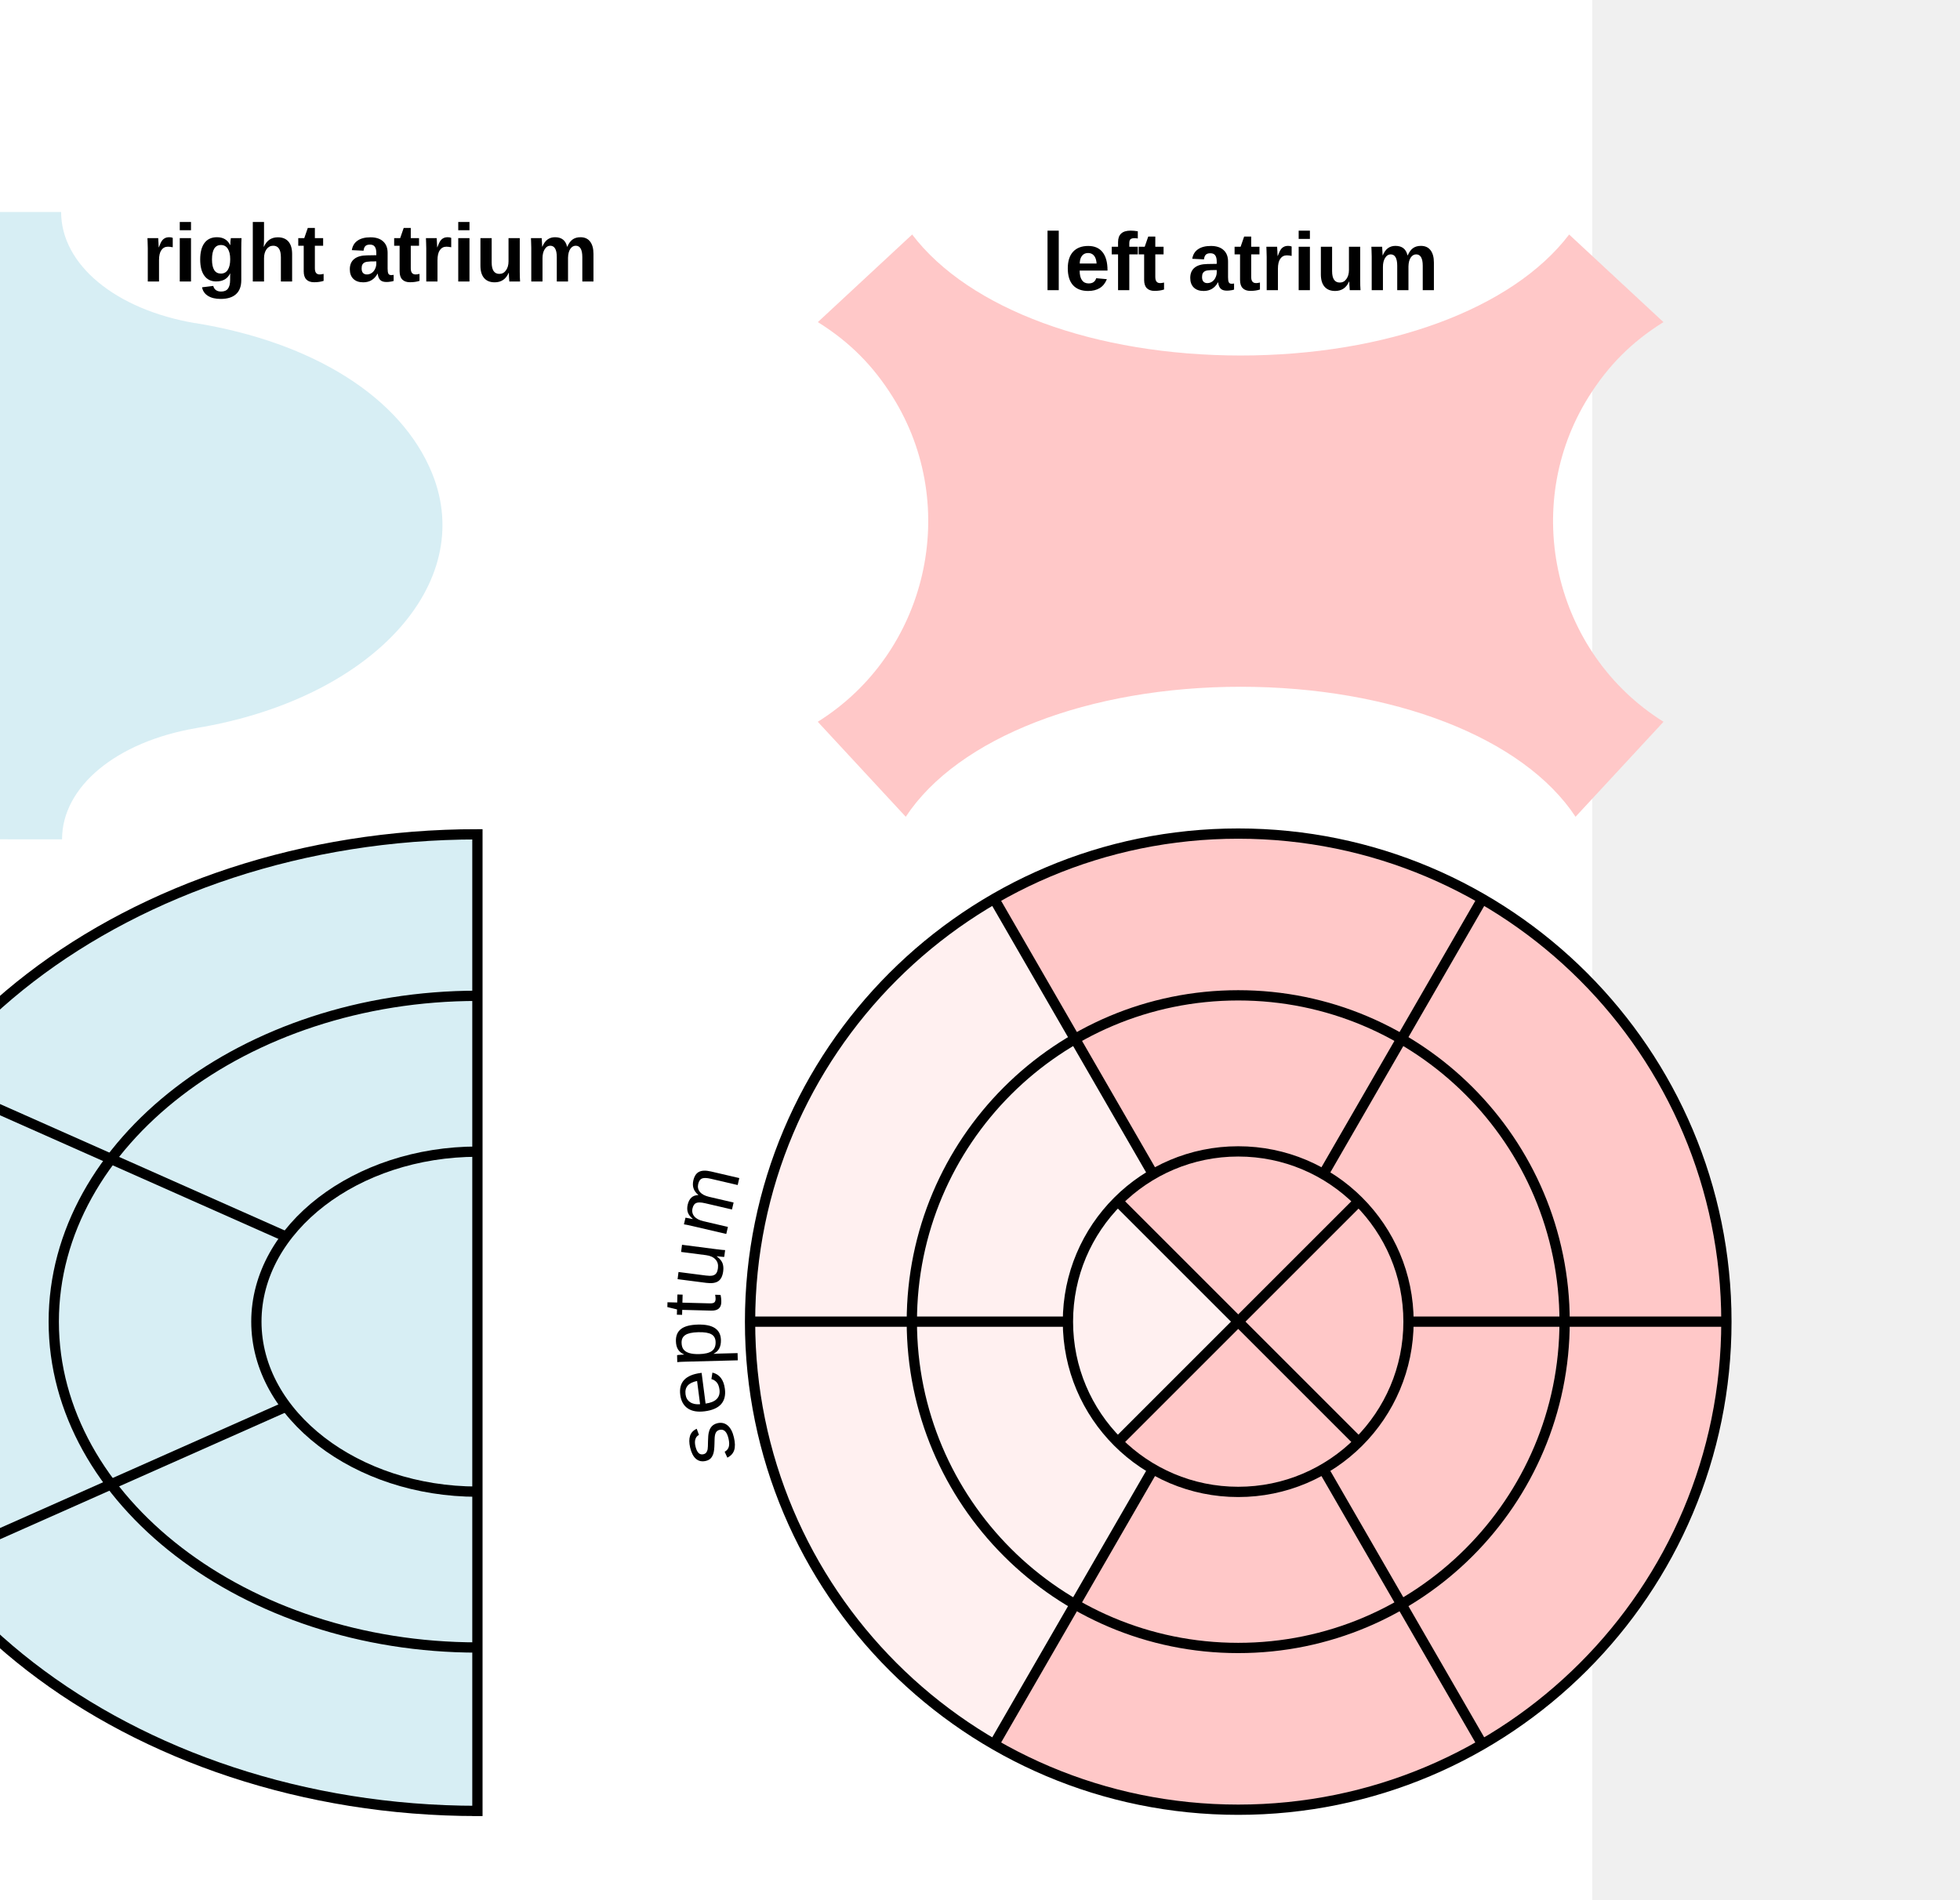
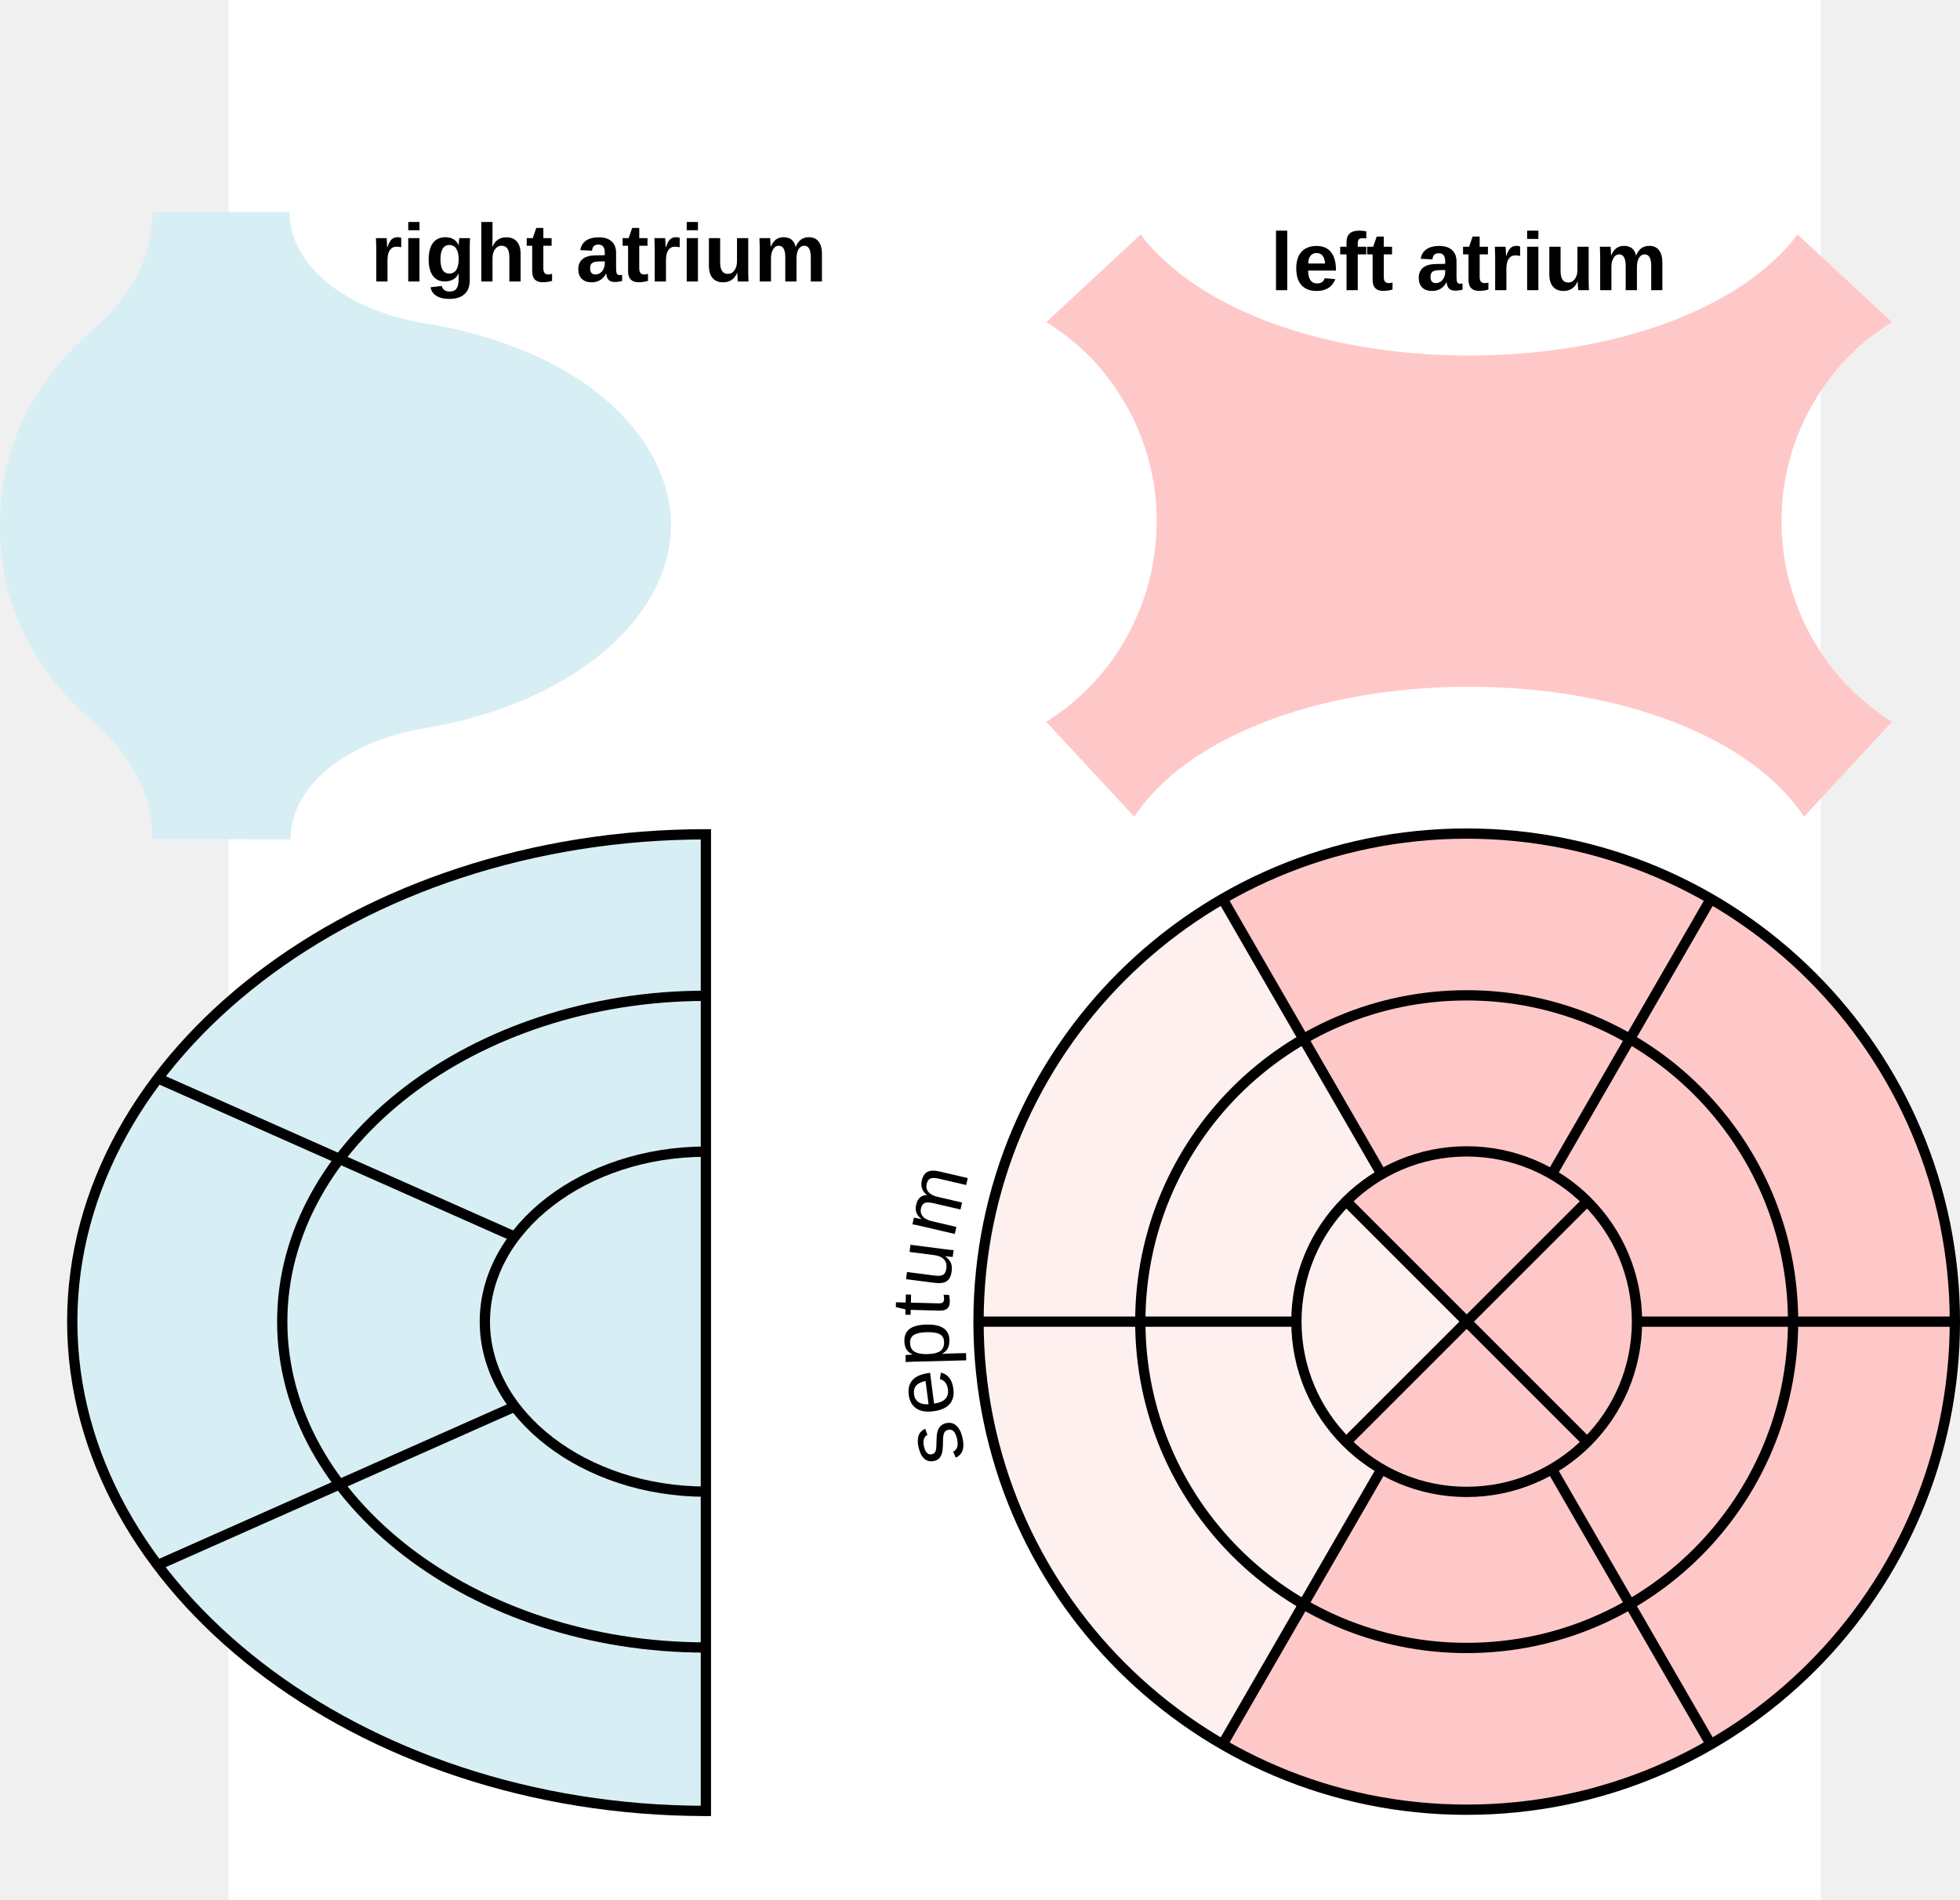
- <svg xmlns="http://www.w3.org/2000/svg" version="1.1" id="svg229">
+ <svg xmlns="http://www.w3.org/2000/svg" version="1.1" id="svg229" width="381.607" height="370">
  <defs id="defs233" />
-   <g id="cvpage2_top" width="310px" height="370px">
+   <g id="cvpage2_top" width="310px" height="370px" transform="translate(44.484)">
    <rect x="0" y="0" width="310" height="370" id="rect2" style="fill:#ffffff;stroke:none" />
-     <path d="M 159.216,140.558 C 180.566,127.22 187.16,98.671 173.822,77.322 169.971,71.157 165.396,66.58 159.233,62.726 159.233,62.726 177.593,45.669 177.593,45.669 188.641,60.198 213.189,69.231 241.624,69.231 241.624,69.231 241.475,69.231 241.475,69.231 269.91,69.231 294.459,60.198 305.506,45.669 305.506,45.669 323.866,62.726 323.866,62.726 317.703,66.58 313.128,71.157 309.277,77.322 295.939,98.671 302.533,127.22 323.883,140.558 323.883,140.558 306.752,159.059 306.752,159.059 296.593,143.628 271.1,133.739 241.475,133.739 241.475,133.739 241.624,133.739 241.624,133.739 212,133.739 186.506,143.628 176.348,159.059 176.348,159.059 159.216,140.558 159.216,140.558" id="path4" style="fill:#ffc8c8;fill-rule:evenodd;stroke:none" />
+     <path d="m 159.216,140.558 c 21.35,-13.338 27.944,-41.887 14.606,-63.236 -3.851,-6.165 -8.426,-10.742 -14.589,-14.596 0,0 18.36,-17.057 18.36,-17.057 11.048,14.529 35.596,23.562 64.031,23.562 0,0 -0.149,0 -0.149,0 28.435,0 52.984,-9.033 64.031,-23.562 0,0 18.36,17.057 18.36,17.057 -6.163,3.854 -10.738,8.431 -14.589,14.596 -13.338,21.349 -6.744,49.898 14.606,63.236 0,0 -17.131,18.501 -17.131,18.501 -10.159,-15.431 -35.652,-25.32 -65.277,-25.32 0,0 0.149,0 0.149,0 -29.624,0 -55.118,9.889 -65.276,25.32 0,0 -17.132,-18.501 -17.132,-18.501" id="path4" style="fill:#ffc8c8;fill-rule:evenodd;stroke:none" />
    <g id="g1100_LA_WALL" />
-     <path d="M 209.201,202.413 C 209.201,202.413 224.238,228.32 224.238,228.32 224.238,228.32 224.4,228.619 224.4,228.619 229.285,225.77 234.948,224.133 240.963,224.133 247.036,224.133 252.75,225.802 257.668,228.702 257.668,228.702 257.701,228.725 257.701,228.725 257.701,228.725 272.498,202.272 272.498,202.272 272.498,202.272 272.396,202.158 272.396,202.158 263.104,196.809 252.363,193.74 240.963,193.74 229.403,193.74 218.521,196.896 209.14,202.385 209.14,202.385 209.201,202.413 209.201,202.413" id="path14" style="fill:#ffc8c8;fill-rule:evenodd;stroke:none" />
-     <path d="M 272.847,202.395 C 263.461,196.9 252.573,193.74 241.006,193.74 229.491,193.74 218.649,196.871 209.293,202.32 209.293,202.32 209.199,202.196 209.199,202.196 209.199,202.196 193.66,175.146 193.66,175.146 193.66,175.146 193.635,175.04 193.635,175.04 207.615,166.912 223.809,162.243 241.006,162.243 258.181,162.243 274.355,166.9 288.323,175.009 288.323,175.009 288.238,175.177 288.238,175.177 288.238,175.177 272.926,202.239 272.926,202.239 272.926,202.239 272.847,202.395 272.847,202.395" id="path16" style="fill:#ffc8c8;fill-rule:evenodd;stroke:none" />
-     <path d="M 209.201,312.055 C 209.201,312.055 224.238,286.149 224.238,286.149 224.238,286.149 224.4,285.849 224.4,285.849 229.285,288.698 234.948,290.336 240.963,290.336 247.036,290.336 252.75,288.666 257.668,285.766 257.668,285.766 257.701,285.743 257.701,285.743 257.701,285.743 272.498,312.196 272.498,312.196 272.498,312.196 272.396,312.31 272.396,312.31 263.104,317.659 252.363,320.728 240.963,320.728 229.403,320.728 218.521,317.573 209.14,312.084 209.14,312.084 209.201,312.055 209.201,312.055" id="path18" style="fill:#ffc8c8;fill-rule:evenodd;stroke:none" />
-     <path d="M 272.847,312.073 C 263.461,317.569 252.573,320.728 241.006,320.728 229.491,320.728 218.649,317.597 209.293,312.148 209.293,312.148 209.199,312.272 209.199,312.272 209.199,312.272 193.66,339.323 193.66,339.323 193.66,339.323 193.635,339.428 193.635,339.428 207.615,347.557 223.809,352.225 241.006,352.225 258.181,352.225 274.355,347.569 288.323,339.46 288.323,339.46 288.238,339.291 288.238,339.291 288.238,339.291 272.926,312.229 272.926,312.229 272.926,312.229 272.847,312.073 272.847,312.073" id="path20" style="fill:#ffc8c8;fill-rule:evenodd;stroke:none" />
-     <path d="M 217.481,234.09 C 217.481,234.09 241.08,257.373 241.08,257.373 241.08,257.373 264.449,233.86 264.449,233.86 264.419,233.83 264.393,233.804 264.362,233.774 251.417,221.002 230.252,221.145 217.481,234.09" id="path22" style="fill:#ffc8c8;fill-rule:evenodd;stroke:none" />
-     <path d="M 264.448,233.858 C 264.448,233.858 241.08,257.373 241.08,257.373 241.08,257.373 264.25,281.082 264.25,281.082 264.371,280.963 264.475,280.861 264.594,280.741 277.412,267.842 277.346,246.677 264.448,233.858" id="path24" style="fill:#ffc8c8;fill-rule:evenodd;stroke:none" />
-     <path d="M 264.377,280.957 C 264.377,280.957 241.08,257.373 241.08,257.373 241.08,257.373 217.769,280.943 217.769,280.943 230.602,293.635 251.536,293.642 264.377,280.957" id="path26" style="fill:#ffc8c8;fill-rule:evenodd;stroke:none" />
-     <path d="M 217.572,280.747 C 217.572,280.747 241.08,257.373 241.08,257.373 241.08,257.373 217.61,233.959 217.61,233.959 204.8,246.8 204.783,267.885 217.572,280.747" id="path28" style="fill:#fff0f0;fill-rule:evenodd;stroke:none" />
-     <path d="M 272.555,202.297 C 272.555,202.297 257.643,228.276 257.643,228.276 257.643,228.276 257.464,228.565 257.464,228.565 262.376,231.371 266.626,235.456 269.634,240.664 272.672,245.923 274.085,251.706 274.033,257.415 274.033,257.415 274.029,257.455 274.029,257.455 274.029,257.455 304.337,257.037 304.337,257.037 304.337,257.037 304.385,256.892 304.385,256.892 304.369,246.169 301.654,235.334 295.952,225.463 290.17,215.452 281.995,207.608 272.549,202.23 272.549,202.23 272.555,202.297 272.555,202.297" id="path30" style="fill:#ffc8c8;fill-rule:evenodd;stroke:none" />
-     <path d="M 304.405,257.401 C 304.469,246.524 301.759,235.516 295.973,225.5 290.214,215.529 282.08,207.707 272.682,202.33 272.682,202.33 272.742,202.186 272.742,202.186 272.742,202.186 288.394,175.201 288.394,175.201 288.394,175.201 288.472,175.126 288.472,175.126 302.503,183.167 314.646,194.854 323.247,209.745 331.838,224.618 335.895,240.952 335.86,257.103 335.86,257.103 335.672,257.114 335.672,257.114 335.672,257.114 304.579,257.391 304.579,257.391 304.579,257.391 304.405,257.401 304.405,257.401" id="path32" style="fill:#ffc8c8;fill-rule:evenodd;stroke:none" />
-     <path d="M 177.613,257.137 C 177.613,257.137 207.568,257.2 207.568,257.2 207.568,257.2 207.908,257.19 207.908,257.19 207.884,262.846 209.299,268.569 212.308,273.777 215.345,279.036 219.649,283.149 224.62,285.957 224.62,285.957 224.656,285.974 224.656,285.974 224.656,285.974 209.151,312.018 209.151,312.018 209.151,312.018 209.002,311.987 209.002,311.987 199.721,306.616 191.692,298.85 185.99,288.979 180.208,278.968 177.498,267.967 177.558,257.098 177.558,257.098 177.613,257.137 177.613,257.137" id="path34" style="fill:#fff0f0;fill-rule:evenodd;stroke:none" />
-     <path d="M 209.432,312.259 C 199.979,306.88 191.797,299.032 186.012,289.016 180.252,279.045 177.54,268.091 177.579,257.263 177.579,257.263 177.424,257.244 177.424,257.244 177.424,257.244 146.229,257.319 146.229,257.319 146.229,257.319 146.125,257.349 146.125,257.349 146.079,273.521 150.136,289.878 158.737,304.77 167.328,319.642 179.45,331.318 193.458,339.358 193.458,339.358 193.561,339.2 193.561,339.2 193.561,339.2 209.337,312.405 209.337,312.405 209.337,312.405 209.432,312.259 209.432,312.259" id="path36" style="fill:#fff0f0;fill-rule:evenodd;stroke:none" />
-     <path d="M 304.344,257.366 C 304.344,257.366 274.39,257.321 274.39,257.321 274.39,257.321 274.049,257.31 274.049,257.31 274.053,262.966 272.617,268.683 269.59,273.88 266.533,279.128 262.215,283.226 257.234,286.016 257.234,286.016 257.197,286.032 257.197,286.032 257.197,286.032 272.609,312.132 272.609,312.132 272.609,312.132 272.758,312.102 272.758,312.102 282.058,306.764 290.115,299.028 295.852,289.177 301.671,279.187 304.421,268.196 304.399,257.327 304.399,257.327 304.344,257.366 304.344,257.366" id="path38" style="fill:#ffc8c8;fill-rule:evenodd;stroke:none" />
-     <path d="M 272.327,312.372 C 281.799,307.028 290.009,299.209 295.831,289.214 301.626,279.264 304.378,268.32 304.378,257.492 304.378,257.492 304.533,257.473 304.533,257.473 304.533,257.473 335.728,257.66 335.728,257.66 335.728,257.66 335.832,257.691 335.832,257.691 335.819,273.863 331.704,290.206 323.048,305.066 314.404,319.907 302.24,331.54 288.203,339.529 288.203,339.529 288.1,339.371 288.1,339.371 288.1,339.371 272.422,312.519 272.422,312.519 272.422,312.519 272.327,312.372 272.327,312.372" id="path40" style="fill:#ffc8c8;fill-rule:evenodd;stroke:none" />
-     <path d="M 209.6,202.183 C 209.6,202.183 224.419,228.216 224.419,228.216 224.419,228.216 224.596,228.506 224.596,228.506 219.675,231.294 215.41,235.363 212.383,240.561 209.327,245.809 207.893,251.586 207.924,257.296 207.924,257.296 207.928,257.336 207.928,257.336 207.928,257.336 177.622,256.808 177.622,256.808 177.622,256.808 177.575,256.663 177.575,256.663 177.629,245.941 180.383,235.116 186.121,225.265 191.939,215.275 200.142,207.46 209.607,202.116 209.607,202.116 209.6,202.183 209.6,202.183" id="path42" style="fill:#fff0f0;fill-rule:evenodd;stroke:none" />
-     <path d="M 177.552,257.172 C 177.527,246.296 180.277,235.297 186.099,225.302 191.895,215.351 200.056,207.559 209.474,202.216 209.474,202.216 209.414,202.072 209.414,202.072 209.414,202.072 193.86,175.031 193.86,175.031 193.86,175.031 193.782,174.956 193.782,174.956 179.721,182.945 167.537,194.589 158.882,209.449 150.238,224.29 146.121,240.61 146.098,256.761 146.098,256.761 146.286,256.773 146.286,256.773 146.286,256.773 177.378,257.161 177.378,257.161 177.378,257.161 177.552,257.172 177.552,257.172" id="path44" style="fill:#fff0f0;fill-rule:evenodd;stroke:none" />
+     <path d="m 209.201,202.413 c 0,0 15.037,25.907 15.037,25.907 0,0 0.162,0.299 0.162,0.299 4.885,-2.849 10.548,-4.486 16.563,-4.486 6.073,0 11.787,1.669 16.705,4.569 0,0 0.033,0.023 0.033,0.023 0,0 14.797,-26.453 14.797,-26.453 0,0 -0.102,-0.114 -0.102,-0.114 -9.292,-5.349 -20.033,-8.418 -31.433,-8.418 -11.56,0 -22.442,3.156 -31.823,8.645 0,0 0.061,0.028 0.061,0.028" id="path14" style="fill:#ffc8c8;fill-rule:evenodd;stroke:none" />
+     <path d="m 272.847,202.395 c -9.386,-5.495 -20.274,-8.655 -31.841,-8.655 -11.515,0 -22.357,3.131 -31.713,8.58 0,0 -0.094,-0.124 -0.094,-0.124 0,0 -15.539,-27.05 -15.539,-27.05 0,0 -0.025,-0.106 -0.025,-0.106 13.98,-8.128 30.174,-12.797 47.371,-12.797 17.175,0 33.349,4.657 47.317,12.766 0,0 -0.085,0.168 -0.085,0.168 0,0 -15.312,27.062 -15.312,27.062 0,0 -0.079,0.156 -0.079,0.156" id="path16" style="fill:#ffc8c8;fill-rule:evenodd;stroke:none" />
+     <path d="m 209.201,312.055 c 0,0 15.037,-25.906 15.037,-25.906 0,0 0.162,-0.3 0.162,-0.3 4.885,2.849 10.548,4.487 16.563,4.487 6.073,0 11.787,-1.67 16.705,-4.57 0,0 0.033,-0.023 0.033,-0.023 0,0 14.797,26.453 14.797,26.453 0,0 -0.102,0.114 -0.102,0.114 -9.292,5.349 -20.033,8.418 -31.433,8.418 -11.56,0 -22.442,-3.155 -31.823,-8.644 0,0 0.061,-0.029 0.061,-0.029" id="path18" style="fill:#ffc8c8;fill-rule:evenodd;stroke:none" />
+     <path d="m 272.847,312.073 c -9.386,5.496 -20.274,8.655 -31.841,8.655 -11.515,0 -22.357,-3.131 -31.713,-8.58 0,0 -0.094,0.124 -0.094,0.124 0,0 -15.539,27.051 -15.539,27.051 0,0 -0.025,0.105 -0.025,0.105 13.98,8.129 30.174,12.797 47.371,12.797 17.175,0 33.349,-4.656 47.317,-12.765 0,0 -0.085,-0.169 -0.085,-0.169 0,0 -15.312,-27.062 -15.312,-27.062 0,0 -0.079,-0.156 -0.079,-0.156" id="path20" style="fill:#ffc8c8;fill-rule:evenodd;stroke:none" />
+     <path d="m 217.481,234.09 c 0,0 23.599,23.283 23.599,23.283 0,0 23.369,-23.513 23.369,-23.513 -0.03,-0.03 -0.056,-0.056 -0.087,-0.086 -12.945,-12.772 -34.11,-12.629 -46.881,0.316" id="path22" style="fill:#ffc8c8;fill-rule:evenodd;stroke:none" />
+     <path d="m 264.448,233.858 c 0,0 -23.368,23.515 -23.368,23.515 0,0 23.17,23.709 23.17,23.709 0.121,-0.119 0.225,-0.221 0.344,-0.341 12.818,-12.899 12.752,-34.064 -0.146,-46.883" id="path24" style="fill:#ffc8c8;fill-rule:evenodd;stroke:none" />
+     <path d="m 264.377,280.957 c 0,0 -23.297,-23.584 -23.297,-23.584 0,0 -23.311,23.57 -23.311,23.57 12.833,12.692 33.767,12.699 46.608,0.014" id="path26" style="fill:#ffc8c8;fill-rule:evenodd;stroke:none" />
+     <path d="m 217.572,280.747 c 0,0 23.508,-23.374 23.508,-23.374 0,0 -23.47,-23.414 -23.47,-23.414 -12.81,12.841 -12.827,33.926 -0.038,46.788" id="path28" style="fill:#fff0f0;fill-rule:evenodd;stroke:none" />
+     <path d="m 272.555,202.297 c 0,0 -14.912,25.979 -14.912,25.979 0,0 -0.179,0.289 -0.179,0.289 4.912,2.806 9.162,6.891 12.17,12.099 3.038,5.259 4.451,11.042 4.399,16.751 0,0 -0.004,0.04 -0.004,0.04 0,0 30.308,-0.418 30.308,-0.418 0,0 0.048,-0.145 0.048,-0.145 -0.016,-10.723 -2.731,-21.558 -8.433,-31.429 -5.782,-10.011 -13.957,-17.855 -23.403,-23.233 0,0 0.006,0.067 0.006,0.067" id="path30" style="fill:#ffc8c8;fill-rule:evenodd;stroke:none" />
+     <path d="m 304.405,257.401 c 0.064,-10.877 -2.646,-21.885 -8.432,-31.901 -5.759,-9.971 -13.893,-17.793 -23.291,-23.17 0,0 0.06,-0.144 0.06,-0.144 0,0 15.652,-26.985 15.652,-26.985 0,0 0.078,-0.075 0.078,-0.075 14.031,8.041 26.174,19.728 34.775,34.619 8.591,14.873 12.648,31.207 12.613,47.358 0,0 -0.188,0.011 -0.188,0.011 0,0 -31.093,0.277 -31.093,0.277 0,0 -0.174,0.01 -0.174,0.01" id="path32" style="fill:#ffc8c8;fill-rule:evenodd;stroke:none" />
+     <path d="m 177.613,257.137 c 0,0 29.955,0.063 29.955,0.063 0,0 0.34,-0.01 0.34,-0.01 -0.024,5.656 1.391,11.379 4.4,16.587 3.037,5.259 7.341,9.372 12.312,12.18 0,0 0.036,0.017 0.036,0.017 0,0 -15.505,26.044 -15.505,26.044 0,0 -0.149,-0.031 -0.149,-0.031 -9.281,-5.371 -17.31,-13.137 -23.012,-23.008 -5.782,-10.011 -8.492,-21.012 -8.432,-31.881 0,0 0.055,0.039 0.055,0.039" id="path34" style="fill:#fff0f0;fill-rule:evenodd;stroke:none" />
+     <path d="m 209.432,312.259 c -9.453,-5.379 -17.635,-13.227 -23.42,-23.243 -5.76,-9.971 -8.472,-20.925 -8.433,-31.753 0,0 -0.155,-0.019 -0.155,-0.019 0,0 -31.195,0.075 -31.195,0.075 0,0 -0.104,0.03 -0.104,0.03 -0.046,16.172 4.011,32.529 12.612,47.421 8.591,14.872 20.713,26.548 34.721,34.588 0,0 0.103,-0.158 0.103,-0.158 0,0 15.776,-26.795 15.776,-26.795 0,0 0.095,-0.146 0.095,-0.146" id="path36" style="fill:#fff0f0;fill-rule:evenodd;stroke:none" />
+     <path d="m 304.344,257.366 c 0,0 -29.954,-0.045 -29.954,-0.045 0,0 -0.341,-0.011 -0.341,-0.011 0.004,5.656 -1.432,11.373 -4.459,16.57 -3.057,5.248 -7.375,9.346 -12.356,12.136 0,0 -0.037,0.016 -0.037,0.016 0,0 15.412,26.1 15.412,26.1 0,0 0.149,-0.03 0.149,-0.03 9.3,-5.338 17.357,-13.074 23.094,-22.925 5.819,-9.99 8.569,-20.981 8.547,-31.85 0,0 -0.055,0.039 -0.055,0.039" id="path38" style="fill:#ffc8c8;fill-rule:evenodd;stroke:none" />
+     <path d="m 272.327,312.372 c 9.472,-5.344 17.682,-13.163 23.504,-23.158 5.795,-9.95 8.547,-20.894 8.547,-31.722 0,0 0.155,-0.019 0.155,-0.019 0,0 31.195,0.187 31.195,0.187 0,0 0.104,0.031 0.104,0.031 -0.013,16.172 -4.128,32.515 -12.784,47.375 -8.644,14.841 -20.808,26.474 -34.845,34.463 0,0 -0.103,-0.158 -0.103,-0.158 0,0 -15.678,-26.852 -15.678,-26.852 0,0 -0.095,-0.147 -0.095,-0.147" id="path40" style="fill:#ffc8c8;fill-rule:evenodd;stroke:none" />
+     <path d="m 209.6,202.183 c 0,0 14.819,26.033 14.819,26.033 0,0 0.177,0.29 0.177,0.29 -4.921,2.788 -9.186,6.857 -12.213,12.055 -3.056,5.248 -4.49,11.025 -4.459,16.735 0,0 0.004,0.04 0.004,0.04 0,0 -30.306,-0.528 -30.306,-0.528 0,0 -0.047,-0.145 -0.047,-0.145 0.054,-10.722 2.808,-21.547 8.546,-31.398 5.818,-9.99 14.021,-17.805 23.486,-23.149 0,0 -0.007,0.067 -0.007,0.067" id="path42" style="fill:#fff0f0;fill-rule:evenodd;stroke:none" />
+     <path d="m 177.552,257.172 c -0.025,-10.876 2.725,-21.875 8.547,-31.87 5.796,-9.951 13.957,-17.743 23.375,-23.086 0,0 -0.06,-0.144 -0.06,-0.144 0,0 -15.554,-27.041 -15.554,-27.041 0,0 -0.078,-0.075 -0.078,-0.075 -14.061,7.989 -26.245,19.633 -34.9,34.493 -8.644,14.841 -12.761,31.161 -12.784,47.312 0,0 0.188,0.012 0.188,0.012 0,0 31.092,0.388 31.092,0.388 0,0 0.174,0.011 0.174,0.011" id="path44" style="fill:#fff0f0;fill-rule:evenodd;stroke:none" />
    <circle cx="241.078" cy="257.377" r="95.045" stroke-miterlimit="14.336" id="circle46" style="fill:none;stroke:#000000;stroke-width:2px;stroke-miterlimit:14.336" />
    <circle cx="241.078" cy="257.377" r="63.547" stroke-miterlimit="14.336" id="circle48" style="fill:none;stroke:#000000;stroke-width:2px;stroke-miterlimit:14.336" />
    <line x1="273.979" y1="257.377" x2="336.123" y2="257.377" stroke-miterlimit="14.336" id="line50" style="fill:none;stroke:#000000;stroke-width:2px;stroke-miterlimit:14.336" />
    <line x1="224.896" y1="229.349" x2="193.556" y2="175.066" stroke-miterlimit="14.336" id="line52" style="fill:none;stroke:#000000;stroke-width:2px;stroke-miterlimit:14.336" />
    <line x1="257.229" y1="229.404" x2="288.601" y2="175.066" stroke-miterlimit="14.336" id="line54" style="fill:none;stroke:#000000;stroke-width:2px;stroke-miterlimit:14.336" />
    <circle cx="241.078" cy="257.377" r="33.155" stroke-miterlimit="14.336" id="circle56" style="fill:none;stroke:#000000;stroke-width:2px;stroke-miterlimit:14.336" />
    <line x1="217.317" y1="233.616" x2="264.839" y2="281.138" stroke-miterlimit="14.336" id="line58" style="fill:none;stroke:#000000;stroke-width:2px;stroke-miterlimit:14.336" />
    <line x1="264.839" y1="233.616" x2="217.317" y2="281.138" stroke-miterlimit="14.336" id="line60" style="fill:none;stroke:#000000;stroke-width:2px;stroke-miterlimit:14.336" />
    <line x1="193.556" y1="339.688" x2="224.154" y2="286.691" stroke-miterlimit="14.336" id="line62" style="fill:none;stroke:#000000;stroke-width:2px;stroke-miterlimit:14.336" />
    <line x1="288.601" y1="339.688" x2="257.493" y2="285.808" stroke-miterlimit="14.336" id="line64" style="fill:none;stroke:#000000;stroke-width:2px;stroke-miterlimit:14.336" />
    <line x1="146.033" y1="257.377" x2="208.479" y2="257.377" stroke-miterlimit="14.336" id="line66" style="fill:none;stroke:#000000;stroke-width:2px;stroke-miterlimit:14.336" />
    <text transform="matrix(-0.673,0.74,-0.74,-0.673,766.73,315.622)" x="311.339" y="327.339" font-size="16px" id="text68" style="font-size:16px;font-family:Arial, sans-serif;fill:#000000" />
    <text transform="matrix(-0.74,0.673,-0.673,-0.74,762.366,366.05)" x="308.146" y="330.474" font-size="16px" id="text70" style="font-size:16px;font-family:Arial, sans-serif;fill:#000000" />
    <text transform="matrix(-0.74,0.673,-0.673,-0.74,758.629,373.525)" x="304.832" y="333.488" font-size="16px" id="text72" style="font-size:16px;font-family:Arial, sans-serif;fill:#000000" />
    <text transform="rotate(143.1301,303.6307,336.3797)" x="301.401" y="336.361" font-size="16px" id="text74" style="font-size:16px;font-family:Arial, sans-serif;fill:#000000" />
    <text transform="rotate(143.1301,300.046,339.067)" x="297.817" y="339.049" font-size="16px" id="text76" style="font-size:16px;font-family:Arial, sans-serif;fill:#000000" />
    <text transform="matrix(-0.841,0.541,-0.541,-0.841,730.602,468.5)" x="294.182" y="341.664" font-size="16px" id="text78" style="font-size:16px;font-family:Arial, sans-serif;fill:#000000" />
    <text transform="matrix(-0.866,0.5,-0.5,-0.866,718.154,495.528)" x="290.395" y="344.057" font-size="16px" id="text80" style="font-size:16px;font-family:Arial, sans-serif;fill:#000000" />
    <text transform="matrix(-0.889,0.458,-0.458,-0.889,704.03,521.858)" x="286.507" y="346.282" font-size="16px" id="text82" style="font-size:16px;font-family:Arial, sans-serif;fill:#000000" />
    <text transform="matrix(-0.889,0.458,-0.458,-0.889,697.446,527.558)" x="282.525" y="348.334" font-size="16px" id="text84" style="font-size:16px;font-family:Arial, sans-serif;fill:#000000" />
    <text transform="matrix(-0.91,0.414,-0.414,-0.91,681.24,552.622)" x="278.448" y="350.192" font-size="16px" id="text86" style="font-size:16px;font-family:Arial, sans-serif;fill:#000000" />
    <text transform="matrix(-0.929,0.369,-0.369,-0.929,663.463,576.739)" x="274.294" y="351.867" font-size="16px" id="text88" style="font-size:16px;font-family:Arial, sans-serif;fill:#000000" />
    <text transform="matrix(-0.946,0.323,-0.323,-0.946,644.169,599.799)" x="270.07" y="353.356" font-size="16px" id="text90" style="font-size:16px;font-family:Arial, sans-serif;fill:#000000" />
    <text transform="matrix(-0.961,0.276,-0.276,-0.961,623.423,621.696)" x="265.784" y="354.657" font-size="16px" id="text92" style="font-size:16px;font-family:Arial, sans-serif;fill:#000000" />
    <text transform="matrix(-0.974,0.227,-0.227,-0.974,601.301,642.322)" x="261.445" y="355.766" font-size="16px" id="text94" style="font-size:16px;font-family:Arial, sans-serif;fill:#000000" />
    <text transform="matrix(-0.984,0.178,-0.178,-0.984,577.893,661.571)" x="257.061" y="356.682" font-size="16px" id="text96" style="font-size:16px;font-family:Arial, sans-serif;fill:#000000" />
    <text transform="matrix(-0.992,0.128,-0.128,-0.992,553.302,679.341)" x="252.64" y="357.402" font-size="16px" id="text98" style="font-size:16px;font-family:Arial, sans-serif;fill:#000000" />
    <text transform="matrix(-0.997,0.077,-0.077,-0.997,527.644,695.539)" x="248.192" y="357.927" font-size="16px" id="text100" style="font-size:16px;font-family:Arial, sans-serif;fill:#000000" />
    <text transform="matrix(-1,0.026,-0.026,-1,501.051,710.078)" x="243.725" y="358.257" font-size="16px" id="text102" style="font-size:16px;font-family:Arial, sans-serif;fill:#000000" />
    <text transform="matrix(-1,0.026,-0.026,-1,492.098,710.423)" x="239.246" y="358.372" font-size="16px" id="text104" style="font-size:16px;font-family:Arial, sans-serif;fill:#000000" />
    <text transform="matrix(-1,-0.026,0.026,-1,464.762,722.508)" x="234.768" y="358.278" font-size="16px" id="text106" style="font-size:16px;font-family:Arial, sans-serif;fill:#000000" />
    <text transform="matrix(-0.997,-0.077,0.077,-0.997,436.891,732.784)" x="230.298" y="357.99" font-size="16px" id="text108" style="font-size:16px;font-family:Arial, sans-serif;fill:#000000" />
    <text transform="matrix(-0.992,-0.128,0.128,-0.992,408.695,741.191)" x="225.845" y="357.506" font-size="16px" id="text110" style="font-size:16px;font-family:Arial, sans-serif;fill:#000000" />
    <text transform="matrix(-0.984,-0.178,0.178,-0.984,380.334,747.725)" x="221.419" y="356.827" font-size="16px" id="text112" style="font-size:16px;font-family:Arial, sans-serif;fill:#000000" />
    <text transform="matrix(-0.974,-0.227,0.227,-0.974,351.961,752.4)" x="217.027" y="355.952" font-size="16px" id="text114" style="font-size:16px;font-family:Arial, sans-serif;fill:#000000" />
    <text transform="matrix(-0.961,-0.276,0.276,-0.961,323.719,755.248)" x="212.677" y="354.882" font-size="16px" id="text116" style="font-size:16px;font-family:Arial, sans-serif;fill:#000000" />
    <text transform="matrix(-0.946,-0.323,0.323,-0.946,295.742,756.313)" x="208.379" y="353.62" font-size="16px" id="text118" style="font-size:16px;font-family:Arial, sans-serif;fill:#000000" />
    <text transform="matrix(-0.929,-0.369,0.369,-0.929,268.151,755.653)" x="204.141" y="352.168" font-size="16px" id="text120" style="font-size:16px;font-family:Arial, sans-serif;fill:#000000" />
    <text transform="matrix(-0.929,-0.369,0.369,-0.929,260.729,750.924)" x="199.978" y="350.514" font-size="16px" id="text122" style="font-size:16px;font-family:Arial, sans-serif;fill:#000000" />
    <text transform="matrix(-0.91,-0.414,0.414,-0.91,234.036,748.1)" x="195.893" y="348.674" font-size="16px" id="text124" style="font-size:16px;font-family:Arial, sans-serif;fill:#000000" />
    <text transform="matrix(-0.889,-0.458,0.458,-0.889,207.968,743.729)" x="191.894" y="346.656" font-size="16px" id="text126" style="font-size:16px;font-family:Arial, sans-serif;fill:#000000" />
    <text transform="matrix(-0.866,-0.5,0.5,-0.866,182.609,737.892)" x="187.988" y="344.465" font-size="16px" id="text128" style="font-size:16px;font-family:Arial, sans-serif;fill:#000000" />
    <text transform="matrix(-0.841,-0.541,0.541,-0.841,158.026,730.67)" x="184.181" y="342.105" font-size="16px" id="text130" style="font-size:16px;font-family:Arial, sans-serif;fill:#000000" />
    <text transform="rotate(-143.1301,182.786,339.533)" x="180.513" y="339.539" font-size="16px" id="text132" style="font-size:16px;font-family:Arial, sans-serif;fill:#000000" />
    <text transform="rotate(-143.1301,179.2013,336.8457)" x="176.928" y="336.851" font-size="16px" id="text134" style="font-size:16px;font-family:Arial, sans-serif;fill:#000000" />
    <text transform="matrix(-0.74,-0.673,0.673,-0.74,80.884,699.358)" x="173.448" y="334.037" font-size="16px" id="text136" style="font-size:16px;font-family:Arial, sans-serif;fill:#000000" />
    <text transform="matrix(-0.74,-0.673,0.673,-0.74,77.147,691.884)" x="170.134" y="331.023" font-size="16px" id="text138" style="font-size:16px;font-family:Arial, sans-serif;fill:#000000" />
    <text transform="matrix(-0.673,-0.74,0.74,-0.673,40.355,673.728)" x="166.886" y="327.942" font-size="16px" id="text140" style="font-size:16px;font-family:Arial, sans-serif;fill:#000000" />
    <text transform="matrix(-0.673,-0.74,0.74,-0.673,37.763,665.954)" x="163.871" y="324.628" font-size="16px" id="text142" style="font-size:16px;font-family:Arial, sans-serif;fill:#000000" />
    <text transform="rotate(-126.8699,163.0927,321.3005)" x="160.874" y="321.3" font-size="16px" id="text144" style="font-size:16px;font-family:Arial, sans-serif;fill:#000000" />
    <text transform="rotate(-126.8699,160.405,317.7163)" x="158.186" y="317.716" font-size="16px" id="text146" style="font-size:16px;font-family:Arial, sans-serif;fill:#000000" />
    <text transform="rotate(-126.8699,157.7177,314.1318)" x="155.499" y="314.132" font-size="16px" id="text148" style="font-size:16px;font-family:Arial, sans-serif;fill:#000000" />
    <text transform="matrix(-0.541,-0.841,0.841,-0.541,-21.647,608.957)" x="153.047" y="310.383" font-size="16px" id="text150" style="font-size:16px;font-family:Arial, sans-serif;fill:#000000" />
    <text transform="matrix(-0.5,-0.866,0.866,-0.5,-35.838,592.373)" x="150.768" y="306.527" font-size="16px" id="text152" style="font-size:16px;font-family:Arial, sans-serif;fill:#000000" />
    <text transform="matrix(-0.458,-0.889,0.889,-0.458,-48.964,575.297)" x="148.66" y="302.575" font-size="16px" id="text154" style="font-size:16px;font-family:Arial, sans-serif;fill:#000000" />
    <text transform="matrix(-0.414,-0.91,0.91,-0.414,-61.026,557.797)" x="146.728" y="298.535" font-size="16px" id="text156" style="font-size:16px;font-family:Arial, sans-serif;fill:#000000" />
    <text transform="matrix(-0.369,-0.929,0.929,-0.369,-72.024,539.944)" x="144.976" y="294.413" font-size="16px" id="text158" style="font-size:16px;font-family:Arial, sans-serif;fill:#000000" />
    <text transform="matrix(-0.323,-0.946,0.946,-0.323,-81.963,521.806)" x="143.408" y="290.218" font-size="16px" id="text160" style="font-size:16px;font-family:Arial, sans-serif;fill:#000000" />
    <text transform="matrix(-0.276,-0.961,0.961,-0.276,-90.851,503.453)" x="142.027" y="285.957" font-size="16px" id="text162" style="font-size:16px;font-family:Arial, sans-serif;fill:#000000" />
    <text transform="matrix(-0.227,-0.974,0.974,-0.227,-97.198,481.783)" x="138.087" y="279.458" font-size="16px" id="text164" style="font-size:16px;font-family:Arial, sans-serif;fill:#000000">s</text>
    <text transform="matrix(-0.128,-0.992,0.992,-0.128,-109.45,445.021)" x="136.504" y="270.644" font-size="16px" id="text166" style="font-size:16px;font-family:Arial, sans-serif;fill:#000000">e</text>
    <text transform="matrix(-0.026,-1,1,-0.026,-117.466,408.16)" x="135.294" y="261.324" font-size="16px" id="text168" style="font-size:16px;font-family:Arial, sans-serif;fill:#000000">p</text>
    <text transform="matrix(0.026,-1,1,0.026,-117.151,387.42)" x="137.524" y="253.807" font-size="16px" id="text170" style="font-size:16px;font-family:Arial, sans-serif;fill:#000000">t</text>
    <text transform="matrix(0.128,-0.992,0.992,0.128,-121.548,354.43)" x="135.821" y="246.309" font-size="16px" id="text172" style="font-size:16px;font-family:Arial, sans-serif;fill:#000000">u</text>
    <text transform="matrix(0.227,-0.974,0.974,0.227,-118.036,320.255)" x="135.634" y="234.495" font-size="16px" id="text174" style="font-size:16px;font-family:Arial, sans-serif;fill:#000000">m</text>
-     <path d="M 93.298,320.576 C 93.298,320.576 93.208,290.665 93.208,290.665 93.208,290.665 93.221,290.325 93.221,290.325 85.88,290.35 78.452,288.939 71.691,285.936 64.864,282.904 59.524,278.607 55.878,273.644 55.878,273.644 55.856,273.608 55.856,273.608 55.856,273.608 22.055,289.095 22.055,289.095 22.055,289.095 22.095,289.245 22.095,289.245 29.069,298.51 39.151,306.526 51.966,312.217 64.961,317.989 79.241,320.693 93.349,320.631 93.349,320.631 93.298,320.576 93.298,320.576" id="path176" style="fill:#d7eef4;fill-rule:evenodd;stroke:none" />
-     <path d="M 21.742,288.815 C 28.726,298.253 38.915,306.421 51.918,312.196 64.862,317.945 79.08,320.651 93.135,320.61 93.135,320.61 93.16,320.764 93.16,320.764 93.16,320.764 93.071,351.914 93.071,351.914 93.071,351.914 93.031,352.018 93.031,352.018 72.04,352.067 50.808,348.02 31.476,339.434 12.17,330.859 -2.989,318.757 -13.428,304.771 -13.428,304.771 -13.224,304.668 -13.224,304.668 -13.224,304.668 21.553,288.91 21.553,288.91 21.553,288.91 21.742,288.815 21.742,288.815" id="path178" style="fill:#d7eef4;fill-rule:evenodd;stroke:none" />
-     <path d="M 93.738,224.276 C 93.738,224.276 92.952,257.373 92.952,257.373 92.952,257.373 93.299,290.474 93.299,290.474 92.903,290.476 92.562,290.475 92.166,290.469 68.567,290.138 49.499,274.923 49.93,256.768 50.361,238.613 70.139,223.944 93.738,224.276" id="path180" style="fill:#d7eef4;fill-rule:evenodd;stroke:none" />
-     <path d="M 93.315,194.031 C 93.315,194.031 93.217,223.941 93.217,223.941 93.217,223.941 93.23,224.281 93.23,224.281 85.889,224.255 78.46,225.666 71.698,228.668 64.871,231.699 59.529,235.994 55.883,240.957 55.883,240.957 55.86,240.993 55.86,240.993 55.86,240.993 22.063,225.5 22.063,225.5 22.063,225.5 22.104,225.351 22.104,225.351 29.08,216.087 39.164,208.073 51.98,202.383 64.977,196.613 79.257,193.911 93.366,193.976 93.366,193.976 93.315,194.031 93.315,194.031" id="path182" style="fill:#d7eef4;fill-rule:evenodd;stroke:none" />
-     <path d="M 21.75,225.781 C 28.737,216.344 38.928,208.177 51.932,202.404 64.878,196.657 79.097,193.954 93.151,193.997 93.151,193.997 93.177,193.842 93.177,193.842 93.177,193.842 93.096,162.693 93.096,162.693 93.096,162.693 93.056,162.589 93.056,162.589 72.066,162.536 50.832,166.581 31.498,175.164 12.189,183.735 -2.973,195.835 -13.415,209.819 -13.415,209.819 -13.211,209.923 -13.211,209.923 -13.211,209.923 21.561,225.685 21.561,225.685 21.561,225.685 21.75,225.781 21.75,225.781" id="path184" style="fill:#d7eef4;fill-rule:evenodd;stroke:none" />
-     <path d="M 21.841,225.781 C 21.841,225.781 55.542,240.697 55.542,240.697 55.542,240.697 55.932,240.858 55.932,240.858 52.258,245.747 50.161,251.408 50.191,257.414 50.221,263.478 52.415,269.177 56.205,274.077 56.205,274.077 56.234,274.109 56.234,274.109 56.234,274.109 21.972,288.985 21.972,288.985 21.972,288.985 21.823,288.884 21.823,288.884 14.834,279.625 10.798,268.913 10.742,257.529 10.685,245.986 14.726,235.109 21.805,225.72 21.805,225.72 21.841,225.781 21.841,225.781" id="path186" style="fill:#d7eef4;fill-rule:evenodd;stroke:none" />
-     <path d="M 22.133,289.333 C 14.954,279.982 10.799,269.122 10.742,257.572 10.685,246.074 14.695,235.237 21.722,225.873 21.722,225.873 21.56,225.779 21.56,225.779 21.56,225.779 -13.628,210.367 -13.628,210.367 -13.628,210.367 -13.765,210.342 -13.765,210.342 -24.246,224.333 -30.226,240.52 -30.141,257.692 -30.056,274.841 -23.932,290.974 -13.338,304.89 -13.338,304.89 -13.12,304.805 -13.12,304.805 -13.12,304.805 21.931,289.412 21.931,289.412 21.931,289.412 22.133,289.333 22.133,289.333" id="path188" style="fill:#d7eef4;fill-rule:evenodd;stroke:none" />
-     <path d="M 92.951,193.923 C 47.705,193.923 10.467,222.57 10.467,257.377 10.467,292.185 47.705,320.832 92.951,320.832" stroke-miterlimit="14.336" id="path190" style="fill:none;stroke:#000000;stroke-width:2px;stroke-miterlimit:14.336" />
+     <path d="m 93.298,320.576 c 0,0 -0.09,-29.911 -0.09,-29.911 0,0 0.013,-0.34 0.013,-0.34 -7.341,0.025 -14.769,-1.386 -21.53,-4.389 -6.827,-3.032 -12.167,-7.329 -15.813,-12.292 0,0 -0.022,-0.036 -0.022,-0.036 0,0 -33.801,15.487 -33.801,15.487 0,0 0.04,0.15 0.04,0.15 6.974,9.265 17.056,17.281 29.871,22.972 12.995,5.772 27.275,8.476 41.383,8.414 0,0 -0.051,-0.055 -0.051,-0.055" id="path176" style="fill:#d7eef4;fill-rule:evenodd;stroke:none" />
+     <path d="m 21.742,288.815 c 6.984,9.438 17.173,17.606 30.176,23.381 12.944,5.749 27.162,8.455 41.217,8.414 0,0 0.025,0.154 0.025,0.154 0,0 -0.089,31.15 -0.089,31.15 0,0 -0.04,0.104 -0.04,0.104 -20.991,0.049 -42.223,-3.998 -61.555,-12.584 -19.306,-8.575 -34.465,-20.677 -44.904,-34.663 0,0 0.204,-0.103 0.204,-0.103 0,0 34.777,-15.758 34.777,-15.758 0,0 0.189,-0.095 0.189,-0.095" id="path178" style="fill:#d7eef4;fill-rule:evenodd;stroke:none" />
+     <path d="m 93.738,224.276 c 0,0 -0.786,33.097 -0.786,33.097 0,0 0.347,33.101 0.347,33.101 -0.396,0.002 -0.737,0.001 -1.133,-0.005 -23.599,-0.331 -42.667,-15.546 -42.236,-33.701 0.431,-18.155 20.209,-32.824 43.808,-32.492" id="path180" style="fill:#d7eef4;fill-rule:evenodd;stroke:none" />
+     <path d="m 93.315,194.031 c 0,0 -0.098,29.91 -0.098,29.91 0,0 0.013,0.34 0.013,0.34 -7.341,-0.026 -14.77,1.385 -21.532,4.387 -6.827,3.031 -12.169,7.326 -15.815,12.289 0,0 -0.023,0.036 -0.023,0.036 0,0 -33.797,-15.493 -33.797,-15.493 0,0 0.041,-0.149 0.041,-0.149 6.976,-9.264 17.06,-17.278 29.876,-22.968 12.997,-5.77 27.277,-8.472 41.386,-8.407 0,0 -0.051,0.055 -0.051,0.055" id="path182" style="fill:#d7eef4;fill-rule:evenodd;stroke:none" />
+     <path d="m 21.75,225.781 c 6.987,-9.437 17.178,-17.604 30.182,-23.377 12.946,-5.747 27.165,-8.45 41.219,-8.407 0,0 0.026,-0.155 0.026,-0.155 0,0 -0.081,-31.149 -0.081,-31.149 0,0 -0.04,-0.104 -0.04,-0.104 -20.99,-0.053 -42.224,3.992 -61.558,12.575 -19.309,8.571 -34.471,20.671 -44.913,34.655 0,0 0.204,0.104 0.204,0.104 0,0 34.772,15.762 34.772,15.762 0,0 0.189,0.096 0.189,0.096" id="path184" style="fill:#d7eef4;fill-rule:evenodd;stroke:none" />
+     <path d="m 21.841,225.781 c 0,0 33.701,14.916 33.701,14.916 0,0 0.39,0.161 0.39,0.161 -3.674,4.889 -5.771,10.55 -5.741,16.556 0.03,6.064 2.224,11.763 6.014,16.663 0,0 0.029,0.032 0.029,0.032 0,0 -34.262,14.876 -34.262,14.876 0,0 -0.149,-0.101 -0.149,-0.101 -6.989,-9.259 -11.025,-19.971 -11.081,-31.355 -0.057,-11.543 3.984,-22.42 11.063,-31.809 0,0 0.036,0.061 0.036,0.061" id="path186" style="fill:#d7eef4;fill-rule:evenodd;stroke:none" />
+     <path d="m 22.133,289.333 c -7.179,-9.351 -11.334,-20.211 -11.391,-31.761 -0.057,-11.498 3.953,-22.335 10.98,-31.699 0,0 -0.162,-0.094 -0.162,-0.094 0,0 -35.188,-15.412 -35.188,-15.412 0,0 -0.137,-0.025 -0.137,-0.025 -10.481,13.991 -16.461,30.178 -16.376,47.35 0.085,17.149 6.209,33.282 16.803,47.198 0,0 0.218,-0.085 0.218,-0.085 0,0 35.051,-15.393 35.051,-15.393 0,0 0.202,-0.079 0.202,-0.079" id="path188" style="fill:#d7eef4;fill-rule:evenodd;stroke:none" />
+     <path d="m 92.951,193.923 c -45.246,0 -82.484,28.647 -82.484,63.454 0,34.808 37.238,63.455 82.484,63.455" stroke-miterlimit="14.336" id="path190" style="fill:none;stroke:#000000;stroke-width:2px;stroke-miterlimit:14.336" />
    <line x1="55.968" y1="240.951" x2="-13.889" y2="209.925" stroke-miterlimit="14.336" id="line192" style="fill:none;stroke:#000000;stroke-width:2px;stroke-miterlimit:14.336" />
-     <path d="M 92.951,224.271 C 69.345,224.271 49.916,239.217 49.916,257.377 49.916,275.538 69.345,290.484 92.951,290.484" stroke-miterlimit="14.336" id="path194" style="fill:none;stroke:#000000;stroke-width:2px;stroke-miterlimit:14.336" />
+     <path d="m 92.951,224.271 c -23.606,0 -43.035,14.946 -43.035,33.106 0,18.161 19.429,33.107 43.035,33.107" stroke-miterlimit="14.336" id="path194" style="fill:none;stroke:#000000;stroke-width:2px;stroke-miterlimit:14.336" />
    <line x1="-13.889" y1="304.83" x2="56.048" y2="273.768" stroke-miterlimit="14.336" id="line196" style="fill:none;stroke:#000000;stroke-width:2px;stroke-miterlimit:14.336" />
-     <path d="M 92.951,352.658 C 25.279,352.658 -30.417,309.437 -30.417,257.377 -30.417,205.318 25.279,162.472 92.951,162.472 92.951,162.472 92.951,162.472 92.951,162.472 92.951,162.472 92.951,353.659 92.951,353.659" stroke-miterlimit="14.336" id="path198" style="fill:none;stroke:#000000;stroke-width:2px;stroke-miterlimit:14.336" />
-     <path d="M -14.807,163.44 C -14.807,154.74 -18.696,147.172 -26.775,140.152 -26.775,140.152 -26.791,140.17 -26.791,140.17 -38.496,129.854 -44.484,117.059 -44.484,102.371 -44.484,102.371 -44.484,102.357 -44.484,102.357 -44.484,87.668 -38.496,74.874 -26.791,64.557 -26.791,64.557 -26.775,64.575 -26.775,64.575 -18.696,57.556 -14.807,49.987 -14.807,41.287 -14.807,41.287 11.9,41.281 11.9,41.281 11.9,51.529 22.46,60.284 38.02,62.937 38.02,62.937 38.003,62.91 38.003,62.91 61.124,66.669 78.154,77.472 84.128,92.171 92.917,113.797 72.172,136.198 38.176,141.79 38.176,141.79 38.2,141.791 38.2,141.791 22.64,144.444 12.079,153.198 12.079,163.447 12.079,163.447 -14.807,163.44 -14.807,163.44" id="path200" style="fill:#d7eef4;fill-rule:evenodd;stroke:none" />
+     <path d="m 92.951,352.658 c -67.672,0 -123.368,-43.221 -123.368,-95.281 0,-52.059 55.696,-94.905 123.368,-94.905 0,0 0,0 0,0 0,0 0,191.187 0,191.187" stroke-miterlimit="14.336" id="path198" style="fill:none;stroke:#000000;stroke-width:2px;stroke-miterlimit:14.336" />
+     <path d="m -14.807,163.44 c 0,-8.7 -3.889,-16.268 -11.968,-23.288 0,0 -0.016,0.018 -0.016,0.018 -11.705,-10.316 -17.693,-23.111 -17.693,-37.799 0,0 0,-0.014 0,-0.014 0,-14.689 5.988,-27.483 17.693,-37.8 0,0 0.016,0.018 0.016,0.018 8.079,-7.019 11.968,-14.588 11.968,-23.288 0,0 26.707,-0.006 26.707,-0.006 0,10.248 10.56,19.003 26.12,21.656 0,0 -0.017,-0.027 -0.017,-0.027 23.121,3.759 40.151,14.562 46.125,29.261 8.789,21.626 -11.956,44.027 -45.952,49.619 0,0 0.024,0.001 0.024,0.001 -15.56,2.653 -26.121,11.407 -26.121,21.656 0,0 -26.886,-0.007 -26.886,-0.007" id="path200" style="fill:#d7eef4;fill-rule:evenodd;stroke:none" />
    <g transform="translate(27.113,38.822)" font-size="16px" id="g206" style="font-size:16px;font-family:Arial, sans-serif">
      <text x="44.98" y="16" font-weight="bold" id="text204" style="font-weight:bold;text-anchor:middle">right atrium</text>
    </g>
    <g transform="translate(202.515,40.507)" font-size="16px" id="g210" style="font-size:16px;font-family:Arial, sans-serif">
      <text x="38.98" y="16" font-weight="bold" id="text208" style="font-weight:bold;text-anchor:middle">left atrium</text>
    </g>
    <g transform="translate(227.143,170.449)" font-size="12px" id="g214" style="font-size:12px;font-family:Arial, sans-serif;fill:#646464" />
    <g transform="translate(227.143,228.949)" font-size="12px" id="g218" style="font-size:12px;font-family:Arial, sans-serif;fill:#646464" />
    <g transform="translate(59.143,170.449)" font-size="12px" id="g222" style="font-size:12px;font-family:Arial, sans-serif;fill:#646464" />
    <g transform="translate(59.143,248.207)" font-size="12px" id="g226" style="font-size:12px;font-family:Arial, sans-serif;fill:#646464" />
  </g>
</svg>
